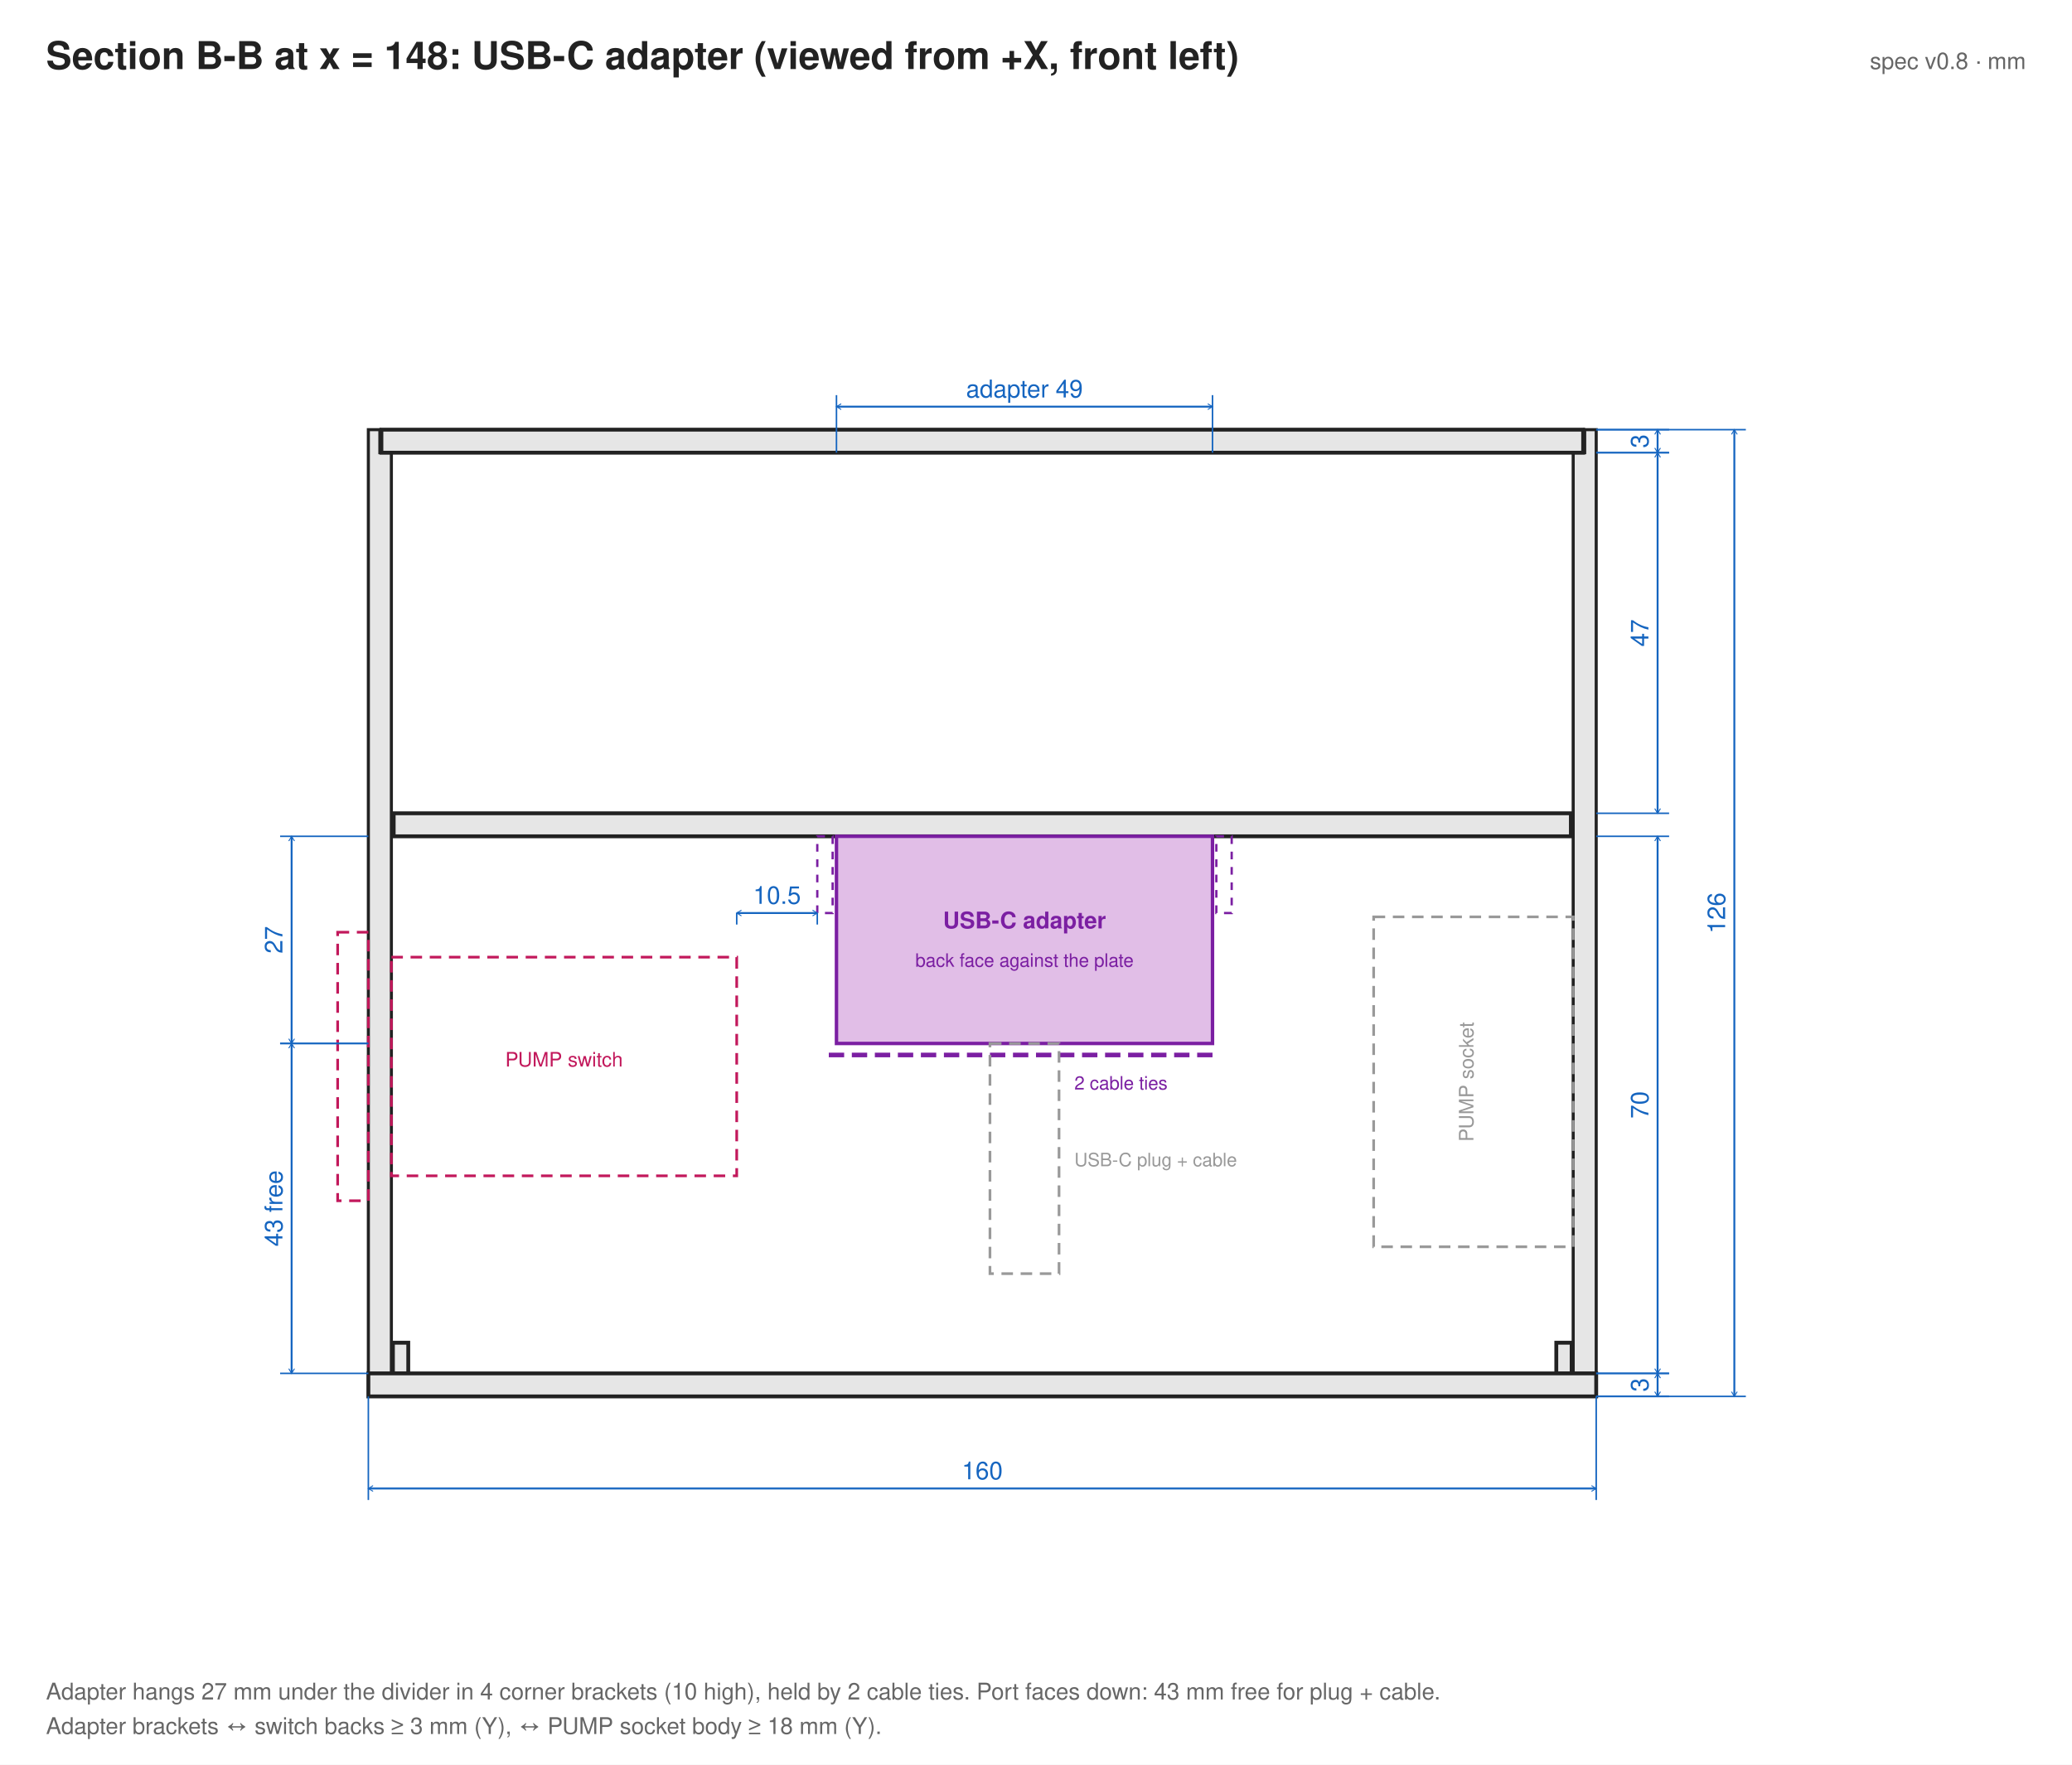
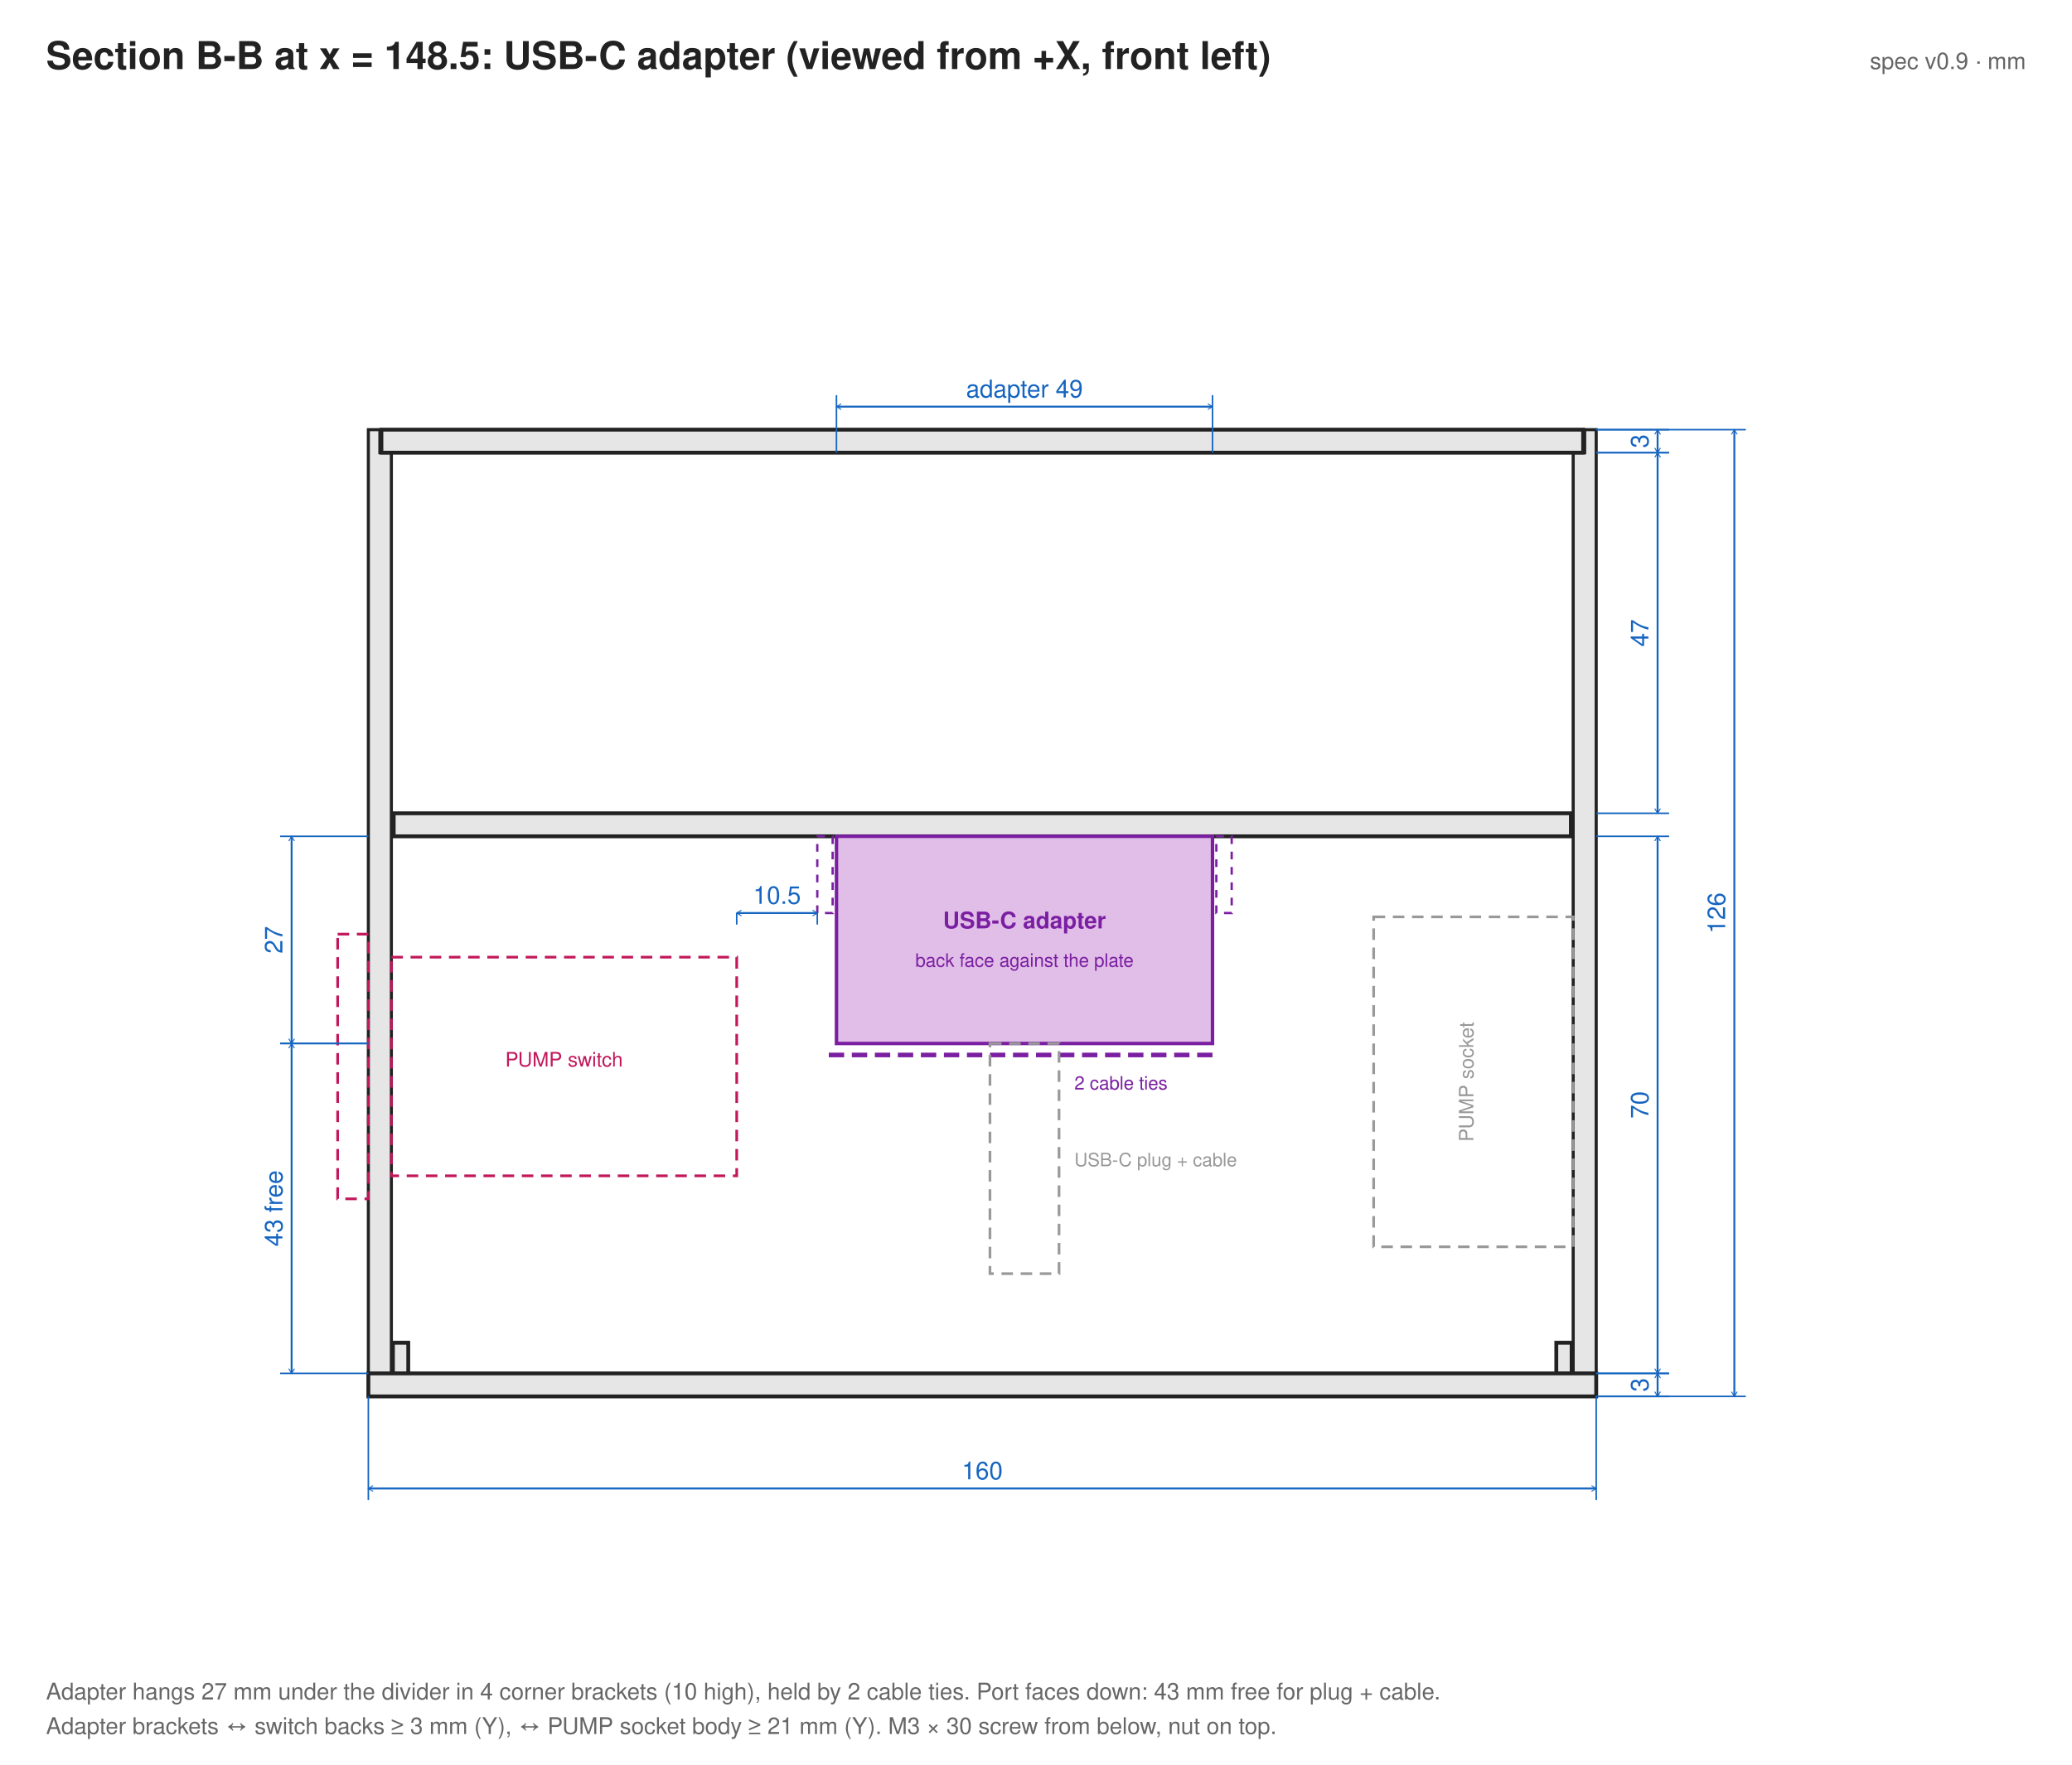
<svg xmlns="http://www.w3.org/2000/svg" width="810" height="690" viewBox="0 0 270.00 230.00">
  <defs>
    <marker id="a" viewBox="0 0 10 10" refX="5" refY="5" markerWidth="5" markerHeight="5" orient="auto-start-reverse">
      <path d="M0,2 L5,5 L0,8" fill="none" stroke="#1565c0" />
    </marker>
  </defs>
  <rect width="100%" height="100%" fill="#fff" />
-   <text x="6" y="9" font-size="5" font-weight="bold" font-family="Helvetica, Arial, sans-serif" fill="#222">Section B-B at x = 148: USB-C adapter (viewed from +X, front left)</text>
-   <text x="264.00" y="9" font-size="3" text-anchor="end" fill="#666" font-family="Helvetica, Arial, sans-serif">spec v0.8 · mm</text>
+   <text x="6" y="9" font-size="5" font-weight="bold" font-family="Helvetica, Arial, sans-serif" fill="#222">Section B-B at x = 148.5: USB-C adapter (viewed from +X, front left)</text>
+   <text x="264.00" y="9" font-size="3" text-anchor="end" fill="#666" font-family="Helvetica, Arial, sans-serif">spec v0.9 · mm</text>
  <polygon points="48.00,179.00 51.00,179.00 51.00,59.00 49.50,59.00 49.50,56.00 48.00,56.00" fill="#e6e6e6" stroke="#222" stroke-width="0.4" />
  <rect x="51.20" y="175.00" width="2.00" height="4.00" rx="0" fill="#e6e6e6" stroke="#222" stroke-width="0.5" />
  <polygon points="208.00,179.00 205.00,179.00 205.00,59.00 206.50,59.00 206.50,56.00 208.00,56.00" fill="#e6e6e6" stroke="#222" stroke-width="0.4" />
  <rect x="202.80" y="175.00" width="2.00" height="4.00" rx="0" fill="#e6e6e6" stroke="#222" stroke-width="0.5" />
  <rect x="48.00" y="179.00" width="160.00" height="3.00" rx="0" fill="#e6e6e6" stroke="#222" stroke-width="0.5" />
  <rect x="49.70" y="56.00" width="156.60" height="3.00" rx="0" fill="#e6e6e6" stroke="#222" stroke-width="0.5" />
  <rect x="51.30" y="106.00" width="153.40" height="3.00" rx="0" fill="#e6e6e6" stroke="#222" stroke-width="0.5" />
  <line x1="208.00" y1="182.00" x2="217.50" y2="182.00" stroke="#1565c0" stroke-width="0.2" />
  <line x1="208.00" y1="179.00" x2="217.50" y2="179.00" stroke="#1565c0" stroke-width="0.2" />
  <line x1="216.00" y1="182.00" x2="216.00" y2="179.00" stroke="#1565c0" stroke-width="0.25" marker-start="url(#a)" marker-end="url(#a)" />
  <text x="214.80" y="180.50" font-size="3.2" fill="#1565c0" text-anchor="middle" font-weight="normal" font-family="Helvetica, Arial, sans-serif" transform="rotate(-90 214.80 180.50)">3</text>
  <line x1="208.00" y1="179.00" x2="217.50" y2="179.00" stroke="#1565c0" stroke-width="0.2" />
  <line x1="208.00" y1="109.00" x2="217.50" y2="109.00" stroke="#1565c0" stroke-width="0.2" />
  <line x1="216.00" y1="179.00" x2="216.00" y2="109.00" stroke="#1565c0" stroke-width="0.25" marker-start="url(#a)" marker-end="url(#a)" />
  <text x="214.80" y="144.00" font-size="3.2" fill="#1565c0" text-anchor="middle" font-weight="normal" font-family="Helvetica, Arial, sans-serif" transform="rotate(-90 214.80 144.00)">70</text>
  <line x1="208.00" y1="106.00" x2="217.50" y2="106.00" stroke="#1565c0" stroke-width="0.2" />
  <line x1="208.00" y1="59.00" x2="217.50" y2="59.00" stroke="#1565c0" stroke-width="0.2" />
  <line x1="216.00" y1="106.00" x2="216.00" y2="59.00" stroke="#1565c0" stroke-width="0.25" marker-start="url(#a)" marker-end="url(#a)" />
  <text x="214.80" y="82.50" font-size="3.2" fill="#1565c0" text-anchor="middle" font-weight="normal" font-family="Helvetica, Arial, sans-serif" transform="rotate(-90 214.80 82.50)">47</text>
  <line x1="208.00" y1="59.00" x2="217.50" y2="59.00" stroke="#1565c0" stroke-width="0.2" />
  <line x1="208.00" y1="56.00" x2="217.50" y2="56.00" stroke="#1565c0" stroke-width="0.2" />
  <line x1="216.00" y1="59.00" x2="216.00" y2="56.00" stroke="#1565c0" stroke-width="0.25" marker-start="url(#a)" marker-end="url(#a)" />
  <text x="214.80" y="57.50" font-size="3.2" fill="#1565c0" text-anchor="middle" font-weight="normal" font-family="Helvetica, Arial, sans-serif" transform="rotate(-90 214.80 57.50)">3</text>
  <line x1="208.00" y1="182.00" x2="227.50" y2="182.00" stroke="#1565c0" stroke-width="0.2" />
  <line x1="208.00" y1="56.00" x2="227.50" y2="56.00" stroke="#1565c0" stroke-width="0.2" />
  <line x1="226.00" y1="182.00" x2="226.00" y2="56.00" stroke="#1565c0" stroke-width="0.25" marker-start="url(#a)" marker-end="url(#a)" />
  <text x="224.80" y="119.00" font-size="3.2" fill="#1565c0" text-anchor="middle" font-weight="normal" font-family="Helvetica, Arial, sans-serif" transform="rotate(-90 224.80 119.00)">126</text>
  <line x1="48.00" y1="182.00" x2="48.00" y2="195.50" stroke="#1565c0" stroke-width="0.2" />
  <line x1="208.00" y1="182.00" x2="208.00" y2="195.50" stroke="#1565c0" stroke-width="0.2" />
  <line x1="48.00" y1="194.00" x2="208.00" y2="194.00" stroke="#1565c0" stroke-width="0.25" marker-start="url(#a)" marker-end="url(#a)" />
  <text x="128.00" y="192.80" font-size="3.2" fill="#1565c0" text-anchor="middle" font-weight="normal" font-family="Helvetica, Arial, sans-serif">160</text>
  <rect x="106.50" y="109.00" width="2.00" height="10.00" rx="0" fill="none" stroke="#7b1fa2" stroke-width="0.3" stroke-dasharray="1 1" />
  <rect x="158.50" y="109.00" width="2.00" height="10.00" rx="0" fill="none" stroke="#7b1fa2" stroke-width="0.3" stroke-dasharray="1 1" />
  <rect x="109.00" y="109.00" width="49.00" height="27.00" rx="0" fill="#e1bee7" stroke="#7b1fa2" stroke-width="0.45" />
  <text x="133.50" y="121.00" font-size="3" fill="#7b1fa2" text-anchor="middle" font-weight="bold" font-family="Helvetica, Arial, sans-serif">USB-C adapter</text>
  <text x="133.50" y="126.00" font-size="2.4" fill="#7b1fa2" text-anchor="middle" font-weight="normal" font-family="Helvetica, Arial, sans-serif">back face against the plate</text>
  <line x1="108.00" y1="137.50" x2="159.00" y2="137.50" stroke="#7b1fa2" stroke-width="0.6" stroke-dasharray="2 1" />
  <text x="140.00" y="142.00" font-size="2.4" fill="#7b1fa2" text-anchor="start" font-weight="normal" font-family="Helvetica, Arial, sans-serif">2 cable ties</text>
  <rect x="129.00" y="136.00" width="9.00" height="30.00" rx="0" fill="none" stroke="#999" stroke-width="0.35" stroke-dasharray="1.5 1" />
  <text x="140.00" y="152.00" font-size="2.4" fill="#999" text-anchor="start" font-weight="normal" font-family="Helvetica, Arial, sans-serif">USB-C plug + cable</text>
-   <rect x="44.00" y="121.50" width="4.00" height="35.00" rx="0" fill="none" stroke="#c2185b" stroke-width="0.35" stroke-dasharray="1.5 1" />
+   <rect x="44.00" y="121.75" width="4.00" height="34.50" rx="0" fill="none" stroke="#c2185b" stroke-width="0.35" stroke-dasharray="1.5 1" />
  <rect x="51.00" y="124.75" width="45.00" height="28.50" rx="0" fill="none" stroke="#c2185b" stroke-width="0.35" stroke-dasharray="1.5 1" />
  <text x="73.50" y="139.00" font-size="2.6" fill="#c2185b" text-anchor="middle" font-weight="normal" font-family="Helvetica, Arial, sans-serif">PUMP switch</text>
  <rect x="179.00" y="119.50" width="26.00" height="43.00" rx="0" fill="none" stroke="#999" stroke-width="0.35" stroke-dasharray="1.5 1" />
  <text x="192.00" y="141.00" font-size="2.6" fill="#999" text-anchor="middle" font-weight="normal" font-family="Helvetica, Arial, sans-serif" transform="rotate(-90 192.00 141.00)">PUMP socket</text>
  <line x1="48.00" y1="136.00" x2="36.50" y2="136.00" stroke="#1565c0" stroke-width="0.2" />
  <line x1="48.00" y1="109.00" x2="36.50" y2="109.00" stroke="#1565c0" stroke-width="0.2" />
  <line x1="38.00" y1="136.00" x2="38.00" y2="109.00" stroke="#1565c0" stroke-width="0.25" marker-start="url(#a)" marker-end="url(#a)" />
  <text x="36.80" y="122.50" font-size="3.2" fill="#1565c0" text-anchor="middle" font-weight="normal" font-family="Helvetica, Arial, sans-serif" transform="rotate(-90 36.80 122.50)">27</text>
  <line x1="48.00" y1="179.00" x2="36.50" y2="179.00" stroke="#1565c0" stroke-width="0.2" />
  <line x1="48.00" y1="136.00" x2="36.50" y2="136.00" stroke="#1565c0" stroke-width="0.2" />
  <line x1="38.00" y1="179.00" x2="38.00" y2="136.00" stroke="#1565c0" stroke-width="0.25" marker-start="url(#a)" marker-end="url(#a)" />
  <text x="36.80" y="157.50" font-size="3.2" fill="#1565c0" text-anchor="middle" font-weight="normal" font-family="Helvetica, Arial, sans-serif" transform="rotate(-90 36.80 157.50)">43 free</text>
  <line x1="109.00" y1="59.00" x2="109.00" y2="51.50" stroke="#1565c0" stroke-width="0.2" />
  <line x1="158.00" y1="59.00" x2="158.00" y2="51.50" stroke="#1565c0" stroke-width="0.2" />
  <line x1="109.00" y1="53.00" x2="158.00" y2="53.00" stroke="#1565c0" stroke-width="0.25" marker-start="url(#a)" marker-end="url(#a)" />
  <text x="133.50" y="51.80" font-size="3.2" fill="#1565c0" text-anchor="middle" font-weight="normal" font-family="Helvetica, Arial, sans-serif">adapter 49</text>
  <line x1="96.00" y1="119.00" x2="96.00" y2="120.50" stroke="#1565c0" stroke-width="0.2" />
  <line x1="106.50" y1="119.00" x2="106.50" y2="120.50" stroke="#1565c0" stroke-width="0.2" />
  <line x1="96.00" y1="119.00" x2="106.50" y2="119.00" stroke="#1565c0" stroke-width="0.25" marker-start="url(#a)" marker-end="url(#a)" />
  <text x="101.25" y="117.80" font-size="3.2" fill="#1565c0" text-anchor="middle" font-weight="normal" font-family="Helvetica, Arial, sans-serif">10.5</text>
-   <text x="6" y="226.00" font-size="3" fill="#666" font-family="Helvetica, Arial, sans-serif">Adapter brackets ↔ switch backs ≥ 3 mm (Y), ↔ PUMP socket body ≥ 18 mm (Y).</text>
+   <text x="6" y="226.00" font-size="3" fill="#666" font-family="Helvetica, Arial, sans-serif">Adapter brackets ↔ switch backs ≥ 3 mm (Y), ↔ PUMP socket body ≥ 21 mm (Y). M3 × 30 screw from below, nut on top.</text>
  <text x="6" y="221.50" font-size="3" fill="#666" font-family="Helvetica, Arial, sans-serif">Adapter hangs 27 mm under the divider in 4 corner brackets (10 high), held by 2 cable ties. Port faces down: 43 mm free for plug + cable.</text>
</svg>
